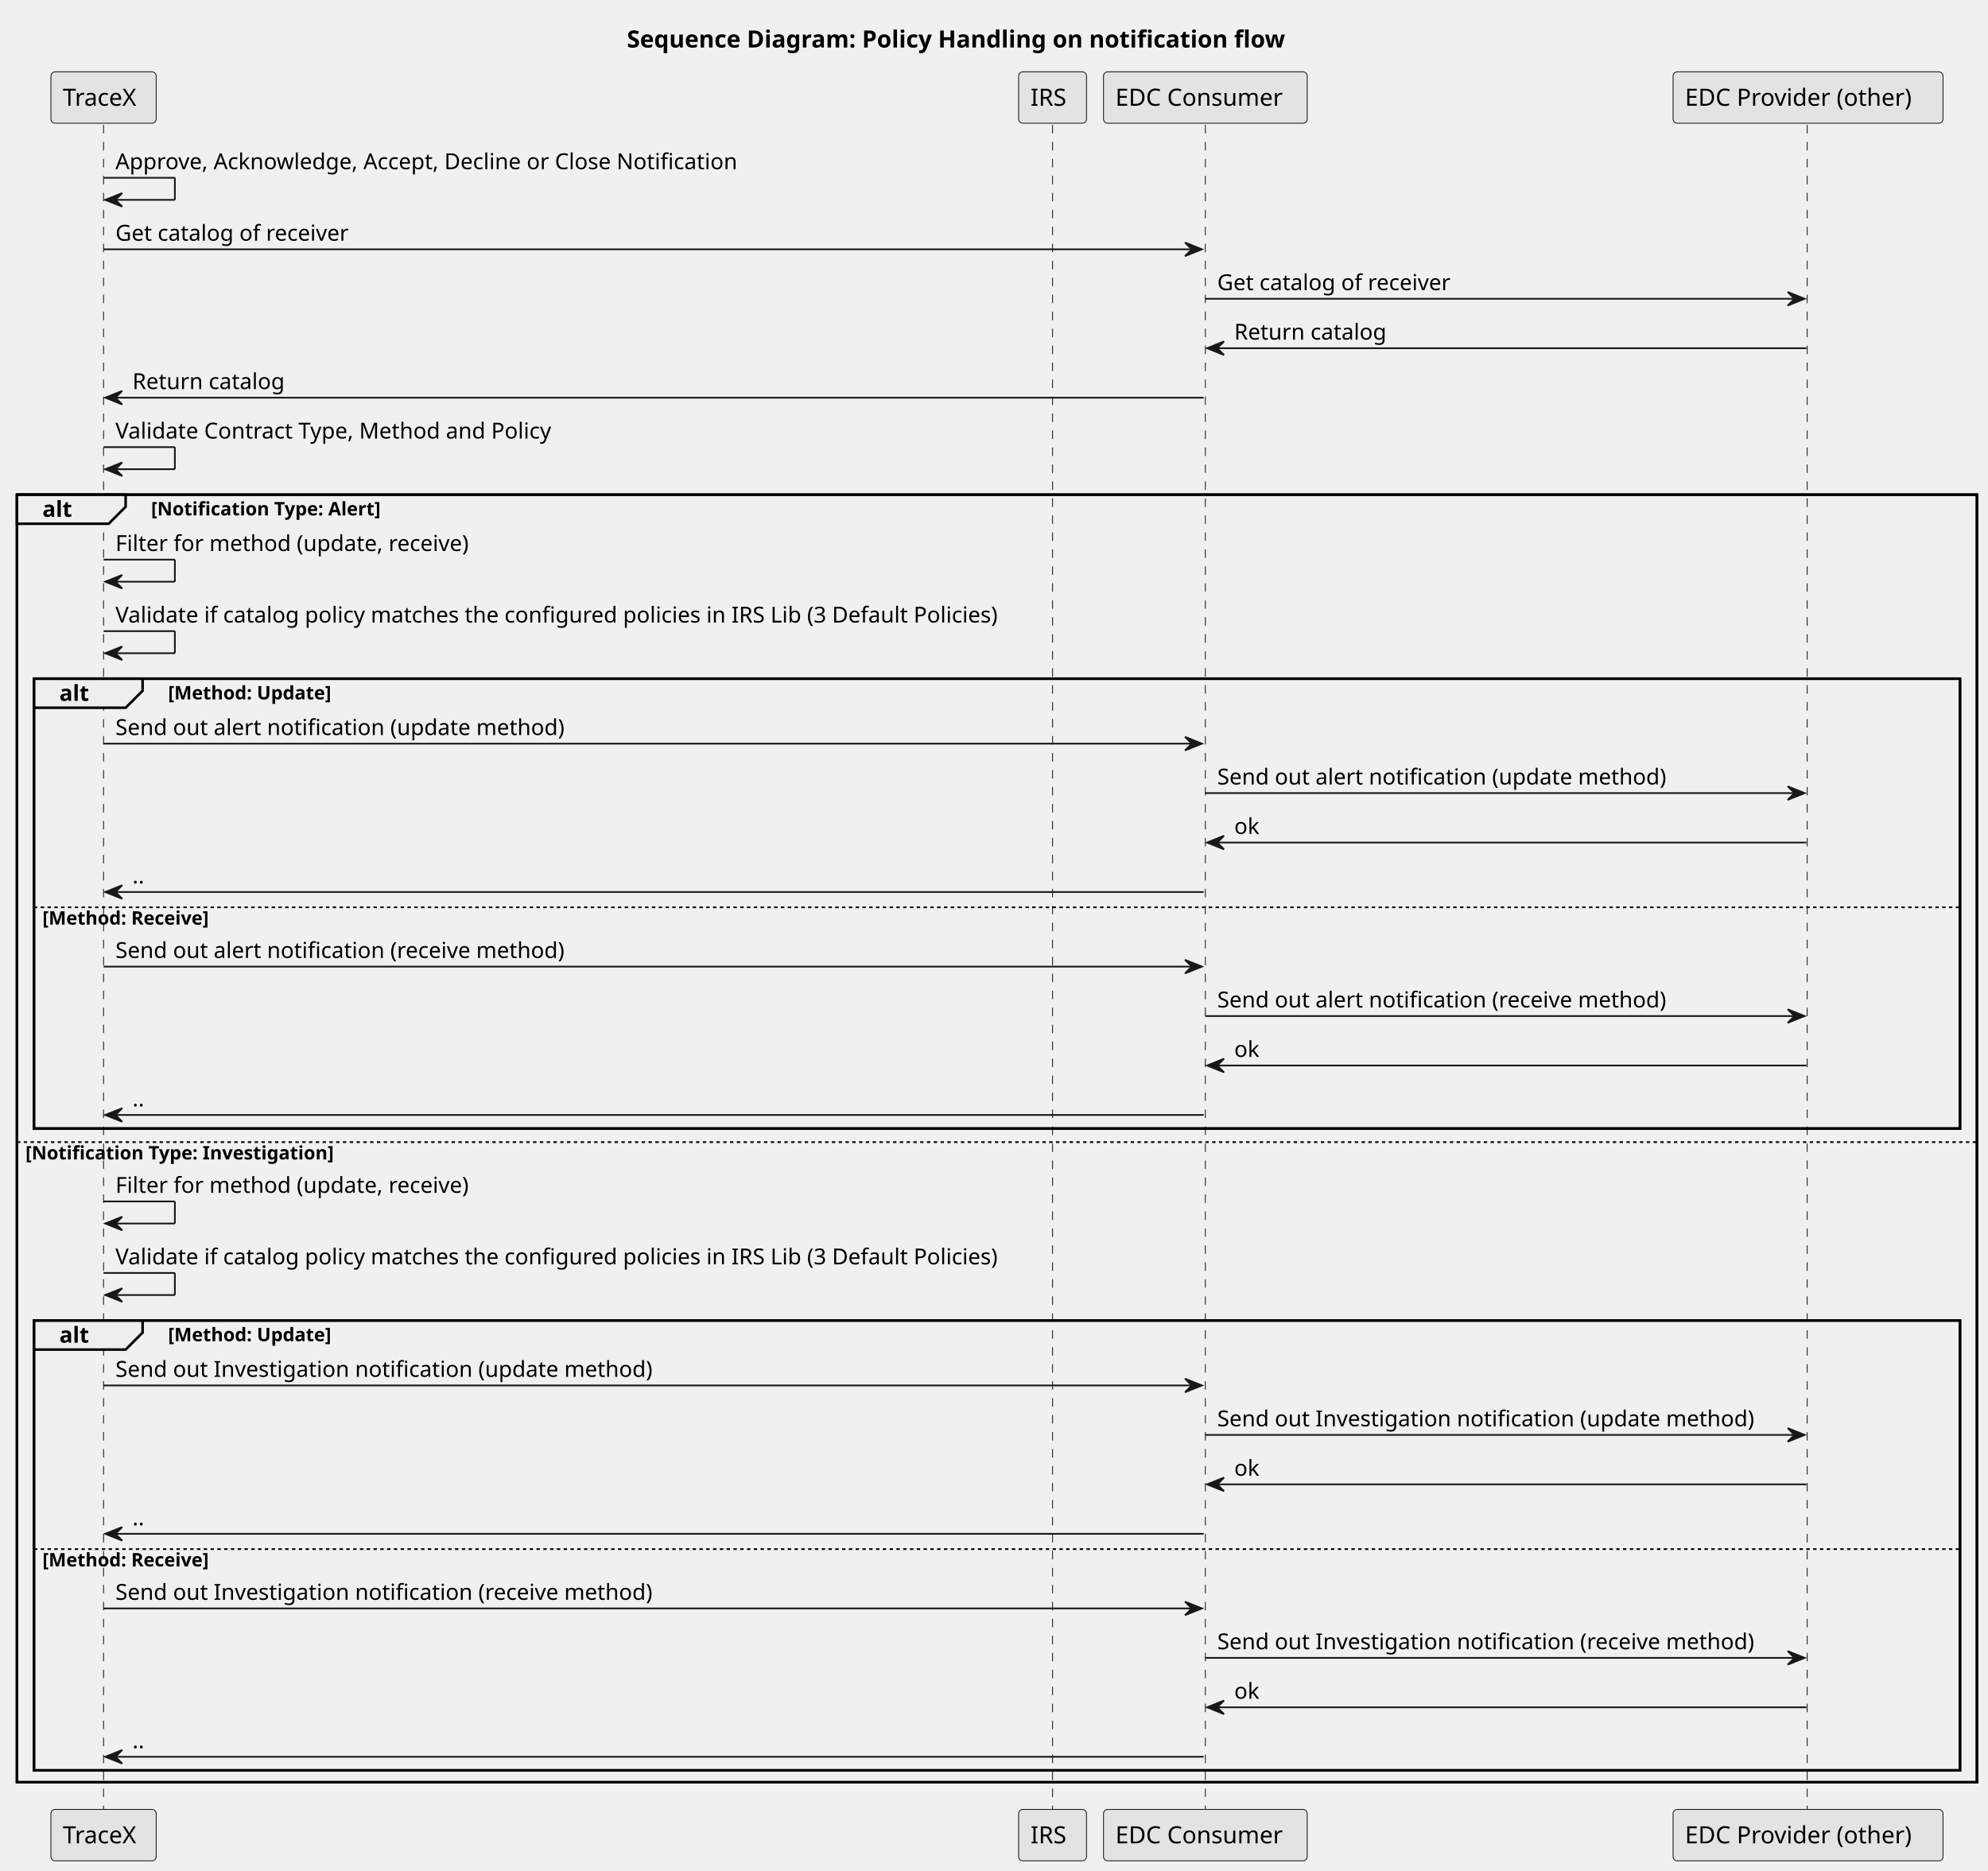
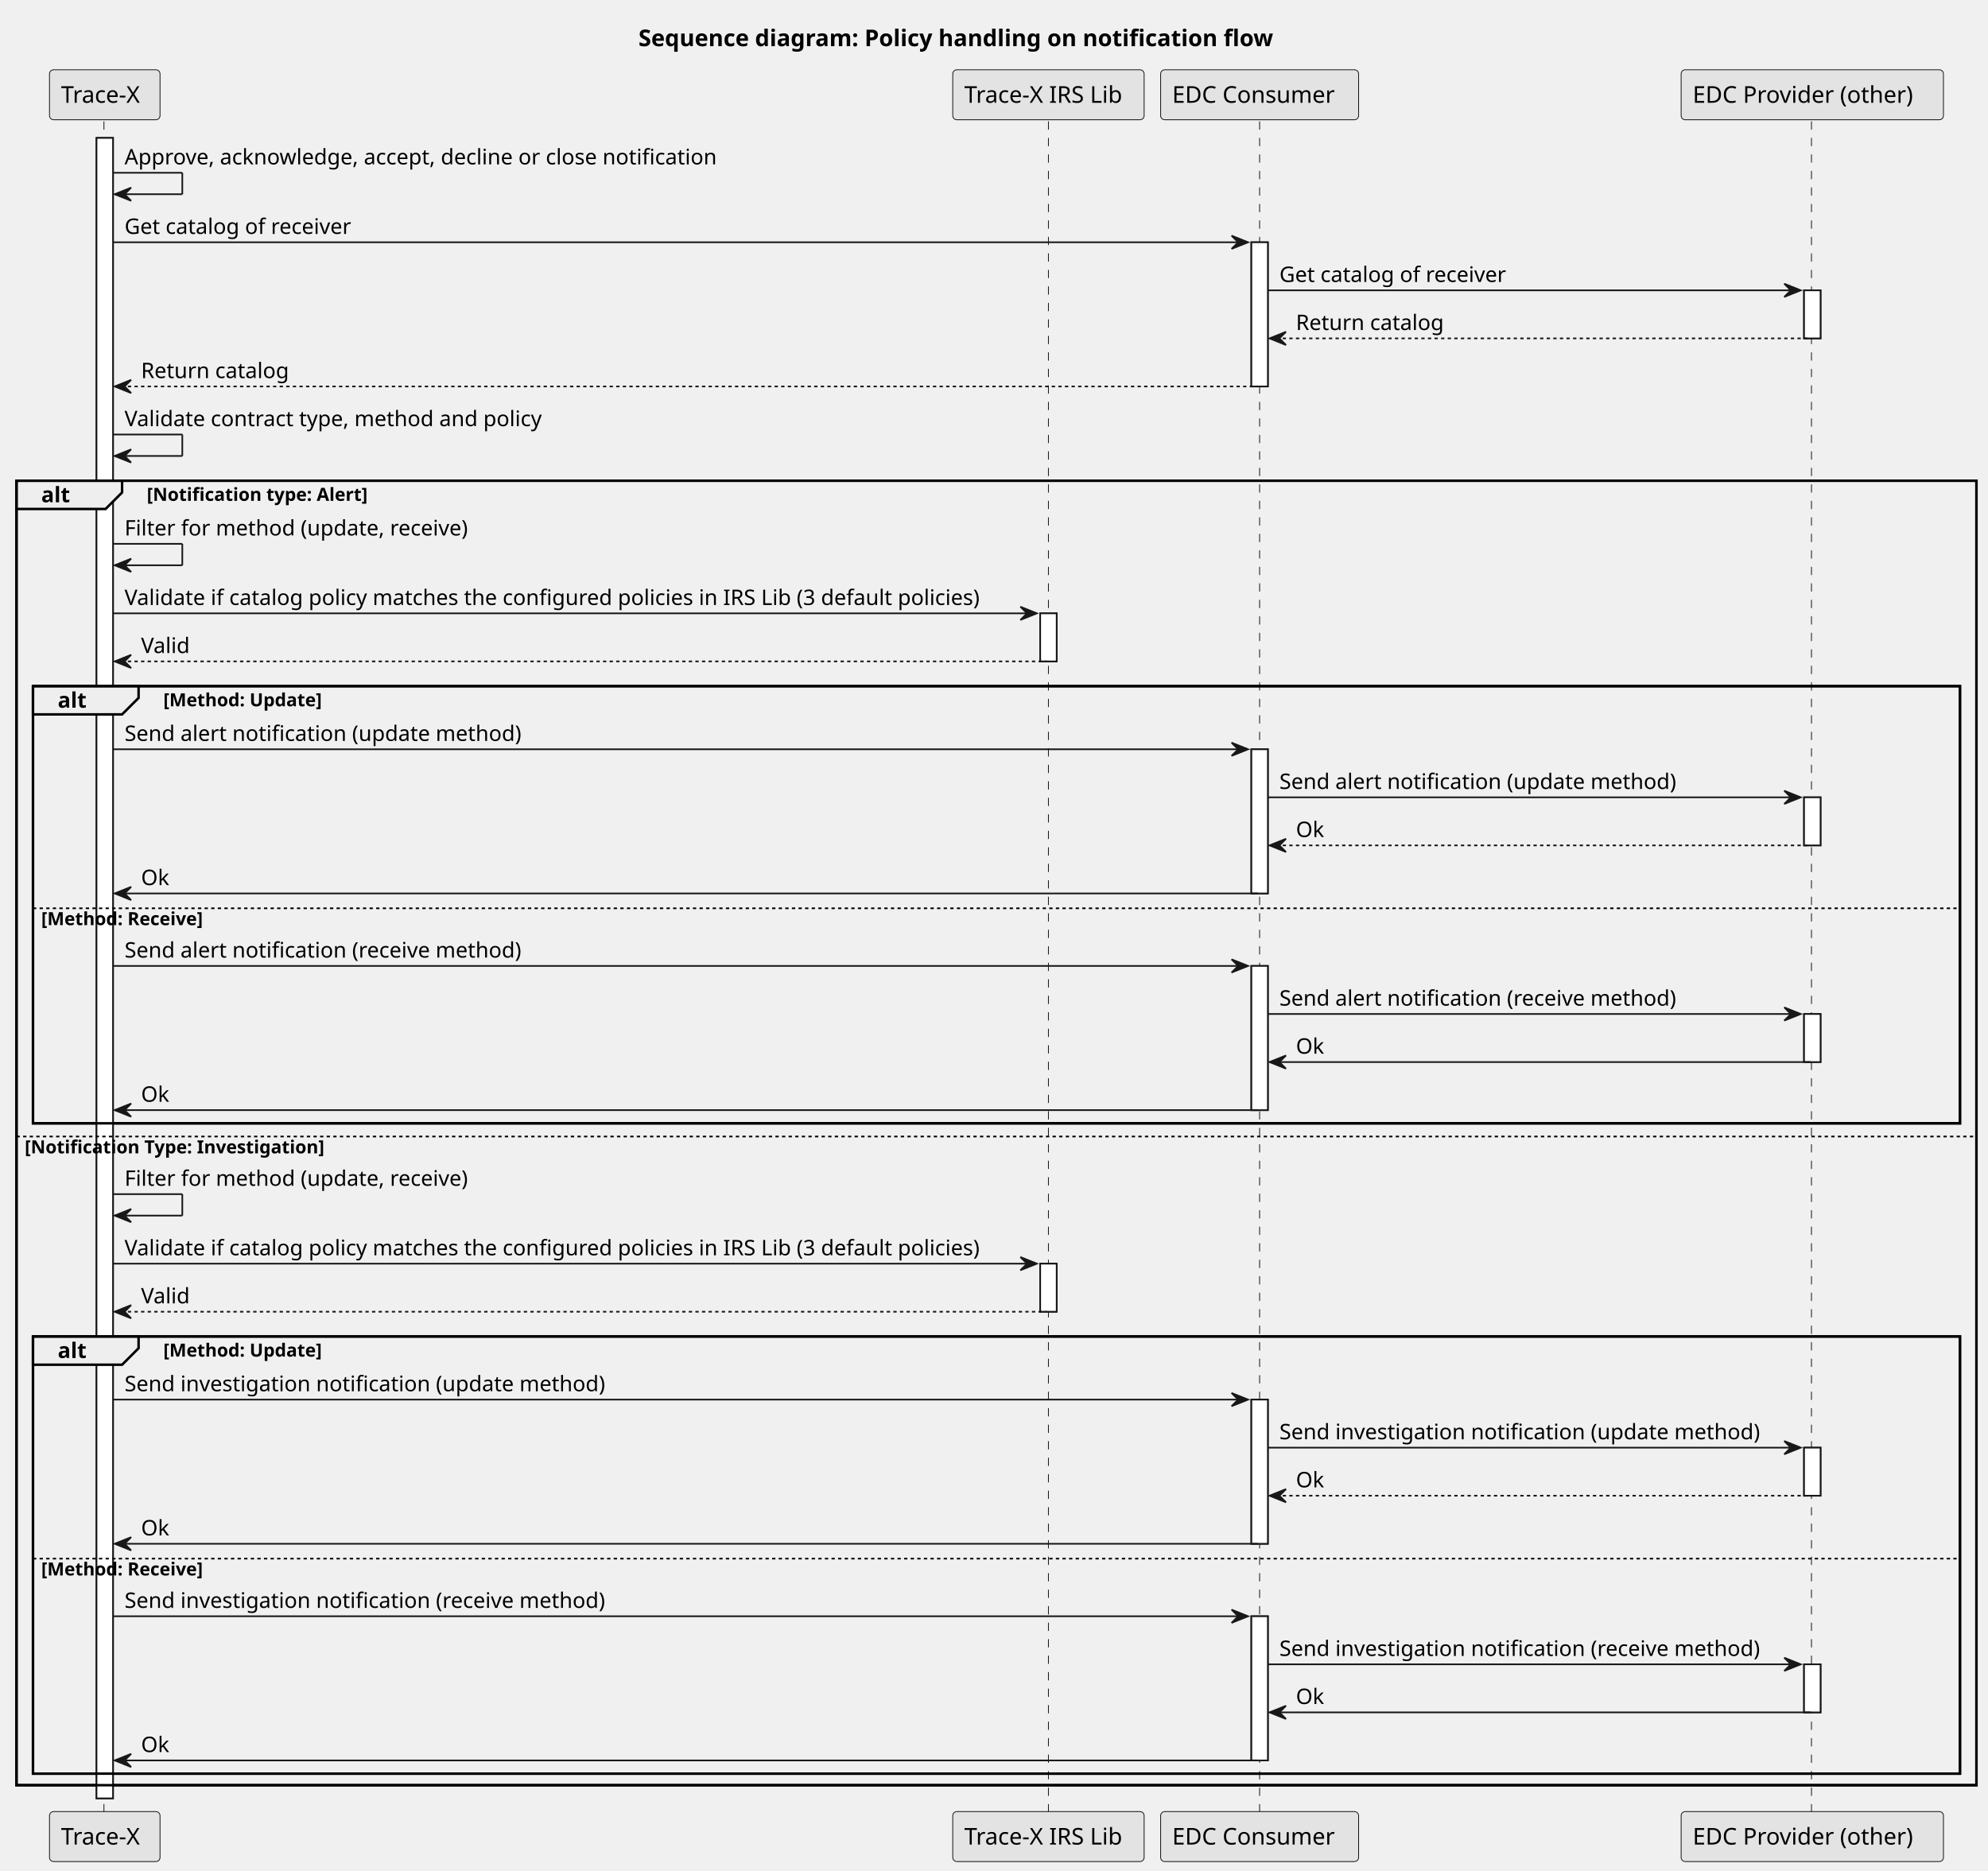
- <svg xmlns="http://www.w3.org/2000/svg" contentStyleType="text/css" height="1102px" preserveAspectRatio="none" style="width:1171px;height:1102px;background:#FFFFFF;" version="1.1" viewBox="0 0 1171 1102" width="1171px" zoomAndPan="magnify">
+ <svg xmlns="http://www.w3.org/2000/svg" contentStyleType="text/css" height="1134px" preserveAspectRatio="none" style="width:1205px;height:1134px;background:#FFFFFF;" version="1.1" viewBox="0 0 1205 1134" width="1205px" zoomAndPan="magnify">
  <defs />
  <g>
-     <text fill="#000000" font-family="Architects daughter" font-size="14" font-weight="bold" lengthAdjust="spacing" textLength="435" x="369.25" y="27.995">Sequence Diagram: Policy Handling on notification flow</text>
-     <rect fill="none" height="758.469" style="stroke:#000000;stroke-width:1.5;" width="1154.5" x="10" y="291.391" />
-     <rect fill="none" height="265" style="stroke:#000000;stroke-width:1.5;" width="1134.5" x="20" y="399.789" />
-     <rect fill="none" height="265" style="stroke:#000000;stroke-width:1.5;" width="1134.5" x="20" y="777.859" />
-     <line style="stroke:#181818;stroke-width:0.5;stroke-dasharray:5.0,5.0;" x1="61" x2="61" y1="73.594" y2="1066.859" />
-     <line style="stroke:#181818;stroke-width:0.5;stroke-dasharray:5.0,5.0;" x1="620" x2="620" y1="73.594" y2="1066.859" />
-     <line style="stroke:#181818;stroke-width:0.5;stroke-dasharray:5.0,5.0;" x1="710" x2="710" y1="73.594" y2="1066.859" />
-     <line style="stroke:#181818;stroke-width:0.5;stroke-dasharray:5.0,5.0;" x1="1064.5" x2="1064.5" y1="73.594" y2="1066.859" />
-     <rect fill="#E3E3E3" height="30.297" rx="2.5" ry="2.5" style="stroke:#181818;stroke-width:0.5;" width="62" x="30" y="42.297" />
-     <text fill="#000000" font-family="Architects daughter" font-size="14" lengthAdjust="spacing" textLength="48" x="37" y="62.292">TraceX</text>
-     <rect fill="#E3E3E3" height="30.297" rx="2.5" ry="2.5" style="stroke:#181818;stroke-width:0.5;" width="62" x="30" y="1065.859" />
-     <text fill="#000000" font-family="Architects daughter" font-size="14" lengthAdjust="spacing" textLength="48" x="37" y="1085.854">TraceX</text>
-     <rect fill="#E3E3E3" height="30.297" rx="2.5" ry="2.5" style="stroke:#181818;stroke-width:0.5;" width="40" x="600" y="42.297" />
-     <text fill="#000000" font-family="Architects daughter" font-size="14" lengthAdjust="spacing" textLength="22" x="607" y="62.292">IRS</text>
-     <rect fill="#E3E3E3" height="30.297" rx="2.5" ry="2.5" style="stroke:#181818;stroke-width:0.5;" width="40" x="600" y="1065.859" />
-     <text fill="#000000" font-family="Architects daughter" font-size="14" lengthAdjust="spacing" textLength="22" x="607" y="1085.854">IRS</text>
-     <rect fill="#E3E3E3" height="30.297" rx="2.5" ry="2.5" style="stroke:#181818;stroke-width:0.5;" width="120" x="650" y="42.297" />
-     <text fill="#000000" font-family="Architects daughter" font-size="14" lengthAdjust="spacing" textLength="106" x="657" y="62.292">EDC Consumer</text>
-     <rect fill="#E3E3E3" height="30.297" rx="2.5" ry="2.5" style="stroke:#181818;stroke-width:0.5;" width="120" x="650" y="1065.859" />
-     <text fill="#000000" font-family="Architects daughter" font-size="14" lengthAdjust="spacing" textLength="106" x="657" y="1085.854">EDC Consumer</text>
-     <rect fill="#E3E3E3" height="30.297" rx="2.5" ry="2.5" style="stroke:#181818;stroke-width:0.5;" width="159" x="985.5" y="42.297" />
-     <text fill="#000000" font-family="Architects daughter" font-size="14" lengthAdjust="spacing" textLength="141" x="992.5" y="62.292">EDC Provider (other)</text>
-     <rect fill="#E3E3E3" height="30.297" rx="2.5" ry="2.5" style="stroke:#181818;stroke-width:0.5;" width="159" x="985.5" y="1065.859" />
-     <text fill="#000000" font-family="Architects daughter" font-size="14" lengthAdjust="spacing" textLength="141" x="992.5" y="1085.854">EDC Provider (other)</text>
-     <line style="stroke:#181818;stroke-width:1.0;" x1="61" x2="103" y1="104.727" y2="104.727" />
-     <line style="stroke:#181818;stroke-width:1.0;" x1="103" x2="103" y1="104.727" y2="117.727" />
-     <line style="stroke:#181818;stroke-width:1.0;" x1="62" x2="103" y1="117.727" y2="117.727" />
-     <polygon fill="#181818" points="72,113.727,62,117.727,72,121.727,68,117.727" style="stroke:#181818;stroke-width:1.0;" />
-     <text fill="#000000" font-family="Architects daughter" font-size="13" lengthAdjust="spacing" textLength="383" x="68" y="99.661">Approve, Acknowledge, Accept, Decline or Close Notification</text>
-     <polygon fill="#181818" points="698,142.859,708,146.859,698,150.859,702,146.859" style="stroke:#181818;stroke-width:1.0;" />
-     <line style="stroke:#181818;stroke-width:1.0;" x1="61" x2="704" y1="146.859" y2="146.859" />
-     <text fill="#000000" font-family="Architects daughter" font-size="13" lengthAdjust="spacing" textLength="145" x="68" y="141.793">Get catalog of receiver</text>
-     <polygon fill="#181818" points="1053,171.992,1063,175.992,1053,179.992,1057,175.992" style="stroke:#181818;stroke-width:1.0;" />
-     <line style="stroke:#181818;stroke-width:1.0;" x1="710" x2="1059" y1="175.992" y2="175.992" />
-     <text fill="#000000" font-family="Architects daughter" font-size="13" lengthAdjust="spacing" textLength="145" x="717" y="170.926">Get catalog of receiver</text>
-     <polygon fill="#181818" points="721,201.125,711,205.125,721,209.125,717,205.125" style="stroke:#181818;stroke-width:1.0;" />
-     <line style="stroke:#181818;stroke-width:1.0;" x1="715" x2="1064" y1="205.125" y2="205.125" />
-     <text fill="#000000" font-family="Architects daughter" font-size="13" lengthAdjust="spacing" textLength="93" x="727" y="200.059">Return catalog</text>
-     <polygon fill="#181818" points="72,230.258,62,234.258,72,238.258,68,234.258" style="stroke:#181818;stroke-width:1.0;" />
-     <line style="stroke:#181818;stroke-width:1.0;" x1="66" x2="709" y1="234.258" y2="234.258" />
-     <text fill="#000000" font-family="Architects daughter" font-size="13" lengthAdjust="spacing" textLength="93" x="78" y="229.192">Return catalog</text>
-     <line style="stroke:#181818;stroke-width:1.0;" x1="61" x2="103" y1="263.391" y2="263.391" />
-     <line style="stroke:#181818;stroke-width:1.0;" x1="103" x2="103" y1="263.391" y2="276.391" />
-     <line style="stroke:#181818;stroke-width:1.0;" x1="62" x2="103" y1="276.391" y2="276.391" />
-     <polygon fill="#181818" points="72,272.391,62,276.391,72,280.391,68,276.391" style="stroke:#181818;stroke-width:1.0;" />
-     <text fill="#000000" font-family="Architects daughter" font-size="13" lengthAdjust="spacing" textLength="269" x="68" y="258.325">Validate Contract Type, Method and Policy</text>
+     <text fill="#000000" font-family="Architects daughter" font-size="14" font-weight="bold" lengthAdjust="spacing" textLength="433" x="387" y="27.995">Sequence diagram: Policy handling on notification flow</text>
+     <rect fill="#FFFFFF" height="1006.531" style="stroke:#181818;stroke-width:1.0;" width="10" x="58.5" y="83.594" />
+     <rect fill="#FFFFFF" height="29.133" style="stroke:#181818;stroke-width:1.0;" width="10" x="630.5" y="371.789" />
+     <rect fill="#FFFFFF" height="29.133" style="stroke:#181818;stroke-width:1.0;" width="10" x="630.5" y="765.992" />
+     <rect fill="#FFFFFF" height="87.398" style="stroke:#181818;stroke-width:1.0;" width="10" x="758.5" y="146.859" />
+     <rect fill="#FFFFFF" height="87.398" style="stroke:#181818;stroke-width:1.0;" width="10" x="758.5" y="454.188" />
+     <rect fill="#FFFFFF" height="87.398" style="stroke:#181818;stroke-width:1.0;" width="10" x="758.5" y="585.523" />
+     <rect fill="#FFFFFF" height="87.398" style="stroke:#181818;stroke-width:1.0;" width="10" x="758.5" y="848.391" />
+     <rect fill="#FFFFFF" height="87.398" style="stroke:#181818;stroke-width:1.0;" width="10" x="758.5" y="979.727" />
+     <rect fill="#FFFFFF" height="29.133" style="stroke:#181818;stroke-width:1.0;" width="10" x="1093.5" y="175.992" />
+     <rect fill="#FFFFFF" height="29.133" style="stroke:#181818;stroke-width:1.0;" width="10" x="1093.5" y="483.32" />
+     <rect fill="#FFFFFF" height="29.133" style="stroke:#181818;stroke-width:1.0;" width="10" x="1093.5" y="614.656" />
+     <rect fill="#FFFFFF" height="29.133" style="stroke:#181818;stroke-width:1.0;" width="10" x="1093.5" y="877.523" />
+     <rect fill="#FFFFFF" height="29.133" style="stroke:#181818;stroke-width:1.0;" width="10" x="1093.5" y="1008.859" />
+     <rect fill="none" height="790.734" style="stroke:#000000;stroke-width:1.5;" width="1188" x="10" y="291.391" />
+     <rect fill="none" height="265" style="stroke:#000000;stroke-width:1.5;" width="1168" x="20" y="415.922" />
+     <rect fill="none" height="265" style="stroke:#000000;stroke-width:1.5;" width="1168" x="20" y="810.125" />
+     <line style="stroke:#181818;stroke-width:0.5;stroke-dasharray:5.0,5.0;" x1="63" x2="63" y1="73.594" y2="1099.125" />
+     <line style="stroke:#181818;stroke-width:0.5;stroke-dasharray:5.0,5.0;" x1="635.5" x2="635.5" y1="73.594" y2="1099.125" />
+     <line style="stroke:#181818;stroke-width:0.5;stroke-dasharray:5.0,5.0;" x1="763.5" x2="763.5" y1="73.594" y2="1099.125" />
+     <line style="stroke:#181818;stroke-width:0.5;stroke-dasharray:5.0,5.0;" x1="1098" x2="1098" y1="73.594" y2="1099.125" />
+     <rect fill="#E3E3E3" height="30.297" rx="2.5" ry="2.5" style="stroke:#181818;stroke-width:0.5;" width="67" x="30" y="42.297" />
+     <text fill="#000000" font-family="Architects daughter" font-size="14" lengthAdjust="spacing" textLength="53" x="37" y="62.292">Trace-X</text>
+     <rect fill="#E3E3E3" height="30.297" rx="2.5" ry="2.5" style="stroke:#181818;stroke-width:0.5;" width="67" x="30" y="1098.125" />
+     <text fill="#000000" font-family="Architects daughter" font-size="14" lengthAdjust="spacing" textLength="53" x="37" y="1118.12">Trace-X</text>
+     <rect fill="#E3E3E3" height="30.297" rx="2.5" ry="2.5" style="stroke:#181818;stroke-width:0.5;" width="116" x="577.5" y="42.297" />
+     <text fill="#000000" font-family="Architects daughter" font-size="14" lengthAdjust="spacing" textLength="102" x="584.5" y="62.292">Trace-X IRS Lib</text>
+     <rect fill="#E3E3E3" height="30.297" rx="2.5" ry="2.5" style="stroke:#181818;stroke-width:0.5;" width="116" x="577.5" y="1098.125" />
+     <text fill="#000000" font-family="Architects daughter" font-size="14" lengthAdjust="spacing" textLength="102" x="584.5" y="1118.12">Trace-X IRS Lib</text>
+     <rect fill="#E3E3E3" height="30.297" rx="2.5" ry="2.5" style="stroke:#181818;stroke-width:0.5;" width="120" x="703.5" y="42.297" />
+     <text fill="#000000" font-family="Architects daughter" font-size="14" lengthAdjust="spacing" textLength="106" x="710.5" y="62.292">EDC Consumer</text>
+     <rect fill="#E3E3E3" height="30.297" rx="2.5" ry="2.5" style="stroke:#181818;stroke-width:0.5;" width="120" x="703.5" y="1098.125" />
+     <text fill="#000000" font-family="Architects daughter" font-size="14" lengthAdjust="spacing" textLength="106" x="710.5" y="1118.12">EDC Consumer</text>
+     <rect fill="#E3E3E3" height="30.297" rx="2.5" ry="2.5" style="stroke:#181818;stroke-width:0.5;" width="159" x="1019" y="42.297" />
+     <text fill="#000000" font-family="Architects daughter" font-size="14" lengthAdjust="spacing" textLength="141" x="1026" y="62.292">EDC Provider (other)</text>
+     <rect fill="#E3E3E3" height="30.297" rx="2.5" ry="2.5" style="stroke:#181818;stroke-width:0.5;" width="159" x="1019" y="1098.125" />
+     <text fill="#000000" font-family="Architects daughter" font-size="14" lengthAdjust="spacing" textLength="141" x="1026" y="1118.12">EDC Provider (other)</text>
+     <rect fill="#FFFFFF" height="1006.531" style="stroke:#181818;stroke-width:1.0;" width="10" x="58.5" y="83.594" />
+     <rect fill="#FFFFFF" height="29.133" style="stroke:#181818;stroke-width:1.0;" width="10" x="630.5" y="371.789" />
+     <rect fill="#FFFFFF" height="29.133" style="stroke:#181818;stroke-width:1.0;" width="10" x="630.5" y="765.992" />
+     <rect fill="#FFFFFF" height="87.398" style="stroke:#181818;stroke-width:1.0;" width="10" x="758.5" y="146.859" />
+     <rect fill="#FFFFFF" height="87.398" style="stroke:#181818;stroke-width:1.0;" width="10" x="758.5" y="454.188" />
+     <rect fill="#FFFFFF" height="87.398" style="stroke:#181818;stroke-width:1.0;" width="10" x="758.5" y="585.523" />
+     <rect fill="#FFFFFF" height="87.398" style="stroke:#181818;stroke-width:1.0;" width="10" x="758.5" y="848.391" />
+     <rect fill="#FFFFFF" height="87.398" style="stroke:#181818;stroke-width:1.0;" width="10" x="758.5" y="979.727" />
+     <rect fill="#FFFFFF" height="29.133" style="stroke:#181818;stroke-width:1.0;" width="10" x="1093.5" y="175.992" />
+     <rect fill="#FFFFFF" height="29.133" style="stroke:#181818;stroke-width:1.0;" width="10" x="1093.5" y="483.32" />
+     <rect fill="#FFFFFF" height="29.133" style="stroke:#181818;stroke-width:1.0;" width="10" x="1093.5" y="614.656" />
+     <rect fill="#FFFFFF" height="29.133" style="stroke:#181818;stroke-width:1.0;" width="10" x="1093.5" y="877.523" />
+     <rect fill="#FFFFFF" height="29.133" style="stroke:#181818;stroke-width:1.0;" width="10" x="1093.5" y="1008.859" />
+     <line style="stroke:#181818;stroke-width:1.0;" x1="68.5" x2="110.5" y1="104.727" y2="104.727" />
+     <line style="stroke:#181818;stroke-width:1.0;" x1="110.5" x2="110.5" y1="104.727" y2="117.727" />
+     <line style="stroke:#181818;stroke-width:1.0;" x1="69.5" x2="110.5" y1="117.727" y2="117.727" />
+     <polygon fill="#181818" points="79.5,113.727,69.5,117.727,79.5,121.727,75.5,117.727" style="stroke:#181818;stroke-width:1.0;" />
+     <text fill="#000000" font-family="Architects daughter" font-size="13" lengthAdjust="spacing" textLength="375" x="75.5" y="99.661">Approve, acknowledge, accept, decline or close notification</text>
+     <polygon fill="#181818" points="746.5,142.859,756.5,146.859,746.5,150.859,750.5,146.859" style="stroke:#181818;stroke-width:1.0;" />
+     <line style="stroke:#181818;stroke-width:1.0;" x1="68.5" x2="752.5" y1="146.859" y2="146.859" />
+     <text fill="#000000" font-family="Architects daughter" font-size="13" lengthAdjust="spacing" textLength="145" x="75.5" y="141.793">Get catalog of receiver</text>
+     <polygon fill="#181818" points="1081.5,171.992,1091.5,175.992,1081.5,179.992,1085.5,175.992" style="stroke:#181818;stroke-width:1.0;" />
+     <line style="stroke:#181818;stroke-width:1.0;" x1="768.5" x2="1087.5" y1="175.992" y2="175.992" />
+     <text fill="#000000" font-family="Architects daughter" font-size="13" lengthAdjust="spacing" textLength="145" x="775.5" y="170.926">Get catalog of receiver</text>
+     <polygon fill="#181818" points="779.5,201.125,769.5,205.125,779.5,209.125,775.5,205.125" style="stroke:#181818;stroke-width:1.0;" />
+     <line style="stroke:#181818;stroke-width:1.0;stroke-dasharray:2.0,2.0;" x1="773.5" x2="1097.5" y1="205.125" y2="205.125" />
+     <text fill="#000000" font-family="Architects daughter" font-size="13" lengthAdjust="spacing" textLength="93" x="785.5" y="200.059">Return catalog</text>
+     <polygon fill="#181818" points="79.5,230.258,69.5,234.258,79.5,238.258,75.5,234.258" style="stroke:#181818;stroke-width:1.0;" />
+     <line style="stroke:#181818;stroke-width:1.0;stroke-dasharray:2.0,2.0;" x1="73.5" x2="762.5" y1="234.258" y2="234.258" />
+     <text fill="#000000" font-family="Architects daughter" font-size="13" lengthAdjust="spacing" textLength="93" x="85.5" y="229.192">Return catalog</text>
+     <line style="stroke:#181818;stroke-width:1.0;" x1="68.5" x2="110.5" y1="263.391" y2="263.391" />
+     <line style="stroke:#181818;stroke-width:1.0;" x1="110.5" x2="110.5" y1="263.391" y2="276.391" />
+     <line style="stroke:#181818;stroke-width:1.0;" x1="69.5" x2="110.5" y1="276.391" y2="276.391" />
+     <polygon fill="#181818" points="79.5,272.391,69.5,276.391,79.5,280.391,75.5,276.391" style="stroke:#181818;stroke-width:1.0;" />
+     <text fill="#000000" font-family="Architects daughter" font-size="13" lengthAdjust="spacing" textLength="267" x="75.5" y="258.325">Validate contract type, method and policy</text>
    <path d="M10,291.391 L74,291.391 L74,298.523 L64,308.523 L10,308.523 L10,291.391 " fill="#EEEEEE" style="stroke:#000000;stroke-width:1.5;" />
-     <rect fill="none" height="758.469" style="stroke:#000000;stroke-width:1.5;" width="1154.5" x="10" y="291.391" />
+     <rect fill="none" height="790.734" style="stroke:#000000;stroke-width:1.5;" width="1188" x="10" y="291.391" />
    <text fill="#000000" font-family="Architects daughter" font-size="13" font-weight="bold" lengthAdjust="spacing" textLength="19" x="25" y="304.457">alt</text>
-     <text fill="#000000" font-family="Architects daughter" font-size="11" font-weight="bold" lengthAdjust="spacing" textLength="158" x="89" y="303.601">[Notification Type: Alert]</text>
-     <line style="stroke:#181818;stroke-width:1.0;" x1="61" x2="103" y1="329.656" y2="329.656" />
-     <line style="stroke:#181818;stroke-width:1.0;" x1="103" x2="103" y1="329.656" y2="342.656" />
-     <line style="stroke:#181818;stroke-width:1.0;" x1="62" x2="103" y1="342.656" y2="342.656" />
-     <polygon fill="#181818" points="72,338.656,62,342.656,72,346.656,68,342.656" style="stroke:#181818;stroke-width:1.0;" />
-     <text fill="#000000" font-family="Architects daughter" font-size="13" lengthAdjust="spacing" textLength="219" x="68" y="324.59">Filter for method (update, receive)</text>
-     <line style="stroke:#181818;stroke-width:1.0;" x1="61" x2="103" y1="371.789" y2="371.789" />
-     <line style="stroke:#181818;stroke-width:1.0;" x1="103" x2="103" y1="371.789" y2="384.789" />
-     <line style="stroke:#181818;stroke-width:1.0;" x1="62" x2="103" y1="384.789" y2="384.789" />
-     <polygon fill="#181818" points="72,380.789,62,384.789,72,388.789,68,384.789" style="stroke:#181818;stroke-width:1.0;" />
-     <text fill="#000000" font-family="Architects daughter" font-size="13" lengthAdjust="spacing" textLength="545" x="68" y="366.723">Validate if catalog policy matches the configured policies in IRS Lib (3 Default Policies)</text>
-     <path d="M20,399.789 L84,399.789 L84,406.922 L74,416.922 L20,416.922 L20,399.789 " fill="#EEEEEE" style="stroke:#000000;stroke-width:1.5;" />
-     <rect fill="none" height="265" style="stroke:#000000;stroke-width:1.5;" width="1134.5" x="20" y="399.789" />
-     <text fill="#000000" font-family="Architects daughter" font-size="13" font-weight="bold" lengthAdjust="spacing" textLength="19" x="35" y="412.856">alt</text>
-     <text fill="#000000" font-family="Architects daughter" font-size="11" font-weight="bold" lengthAdjust="spacing" textLength="112" x="99" y="412">[Method: Update]</text>
-     <polygon fill="#181818" points="698,434.055,708,438.055,698,442.055,702,438.055" style="stroke:#181818;stroke-width:1.0;" />
-     <line style="stroke:#181818;stroke-width:1.0;" x1="61" x2="704" y1="438.055" y2="438.055" />
-     <text fill="#000000" font-family="Architects daughter" font-size="13" lengthAdjust="spacing" textLength="278" x="68" y="432.989">Send out alert notification (update method)</text>
-     <polygon fill="#181818" points="1053,463.188,1063,467.188,1053,471.188,1057,467.188" style="stroke:#181818;stroke-width:1.0;" />
-     <line style="stroke:#181818;stroke-width:1.0;" x1="710" x2="1059" y1="467.188" y2="467.188" />
-     <text fill="#000000" font-family="Architects daughter" font-size="13" lengthAdjust="spacing" textLength="278" x="717" y="462.122">Send out alert notification (update method)</text>
-     <polygon fill="#181818" points="721,492.32,711,496.32,721,500.32,717,496.32" style="stroke:#181818;stroke-width:1.0;" />
-     <line style="stroke:#181818;stroke-width:1.0;" x1="715" x2="1064" y1="496.32" y2="496.32" />
-     <text fill="#000000" font-family="Architects daughter" font-size="13" lengthAdjust="spacing" textLength="15" x="727" y="491.254">ok</text>
-     <polygon fill="#181818" points="72,521.453,62,525.453,72,529.453,68,525.453" style="stroke:#181818;stroke-width:1.0;" />
-     <line style="stroke:#181818;stroke-width:1.0;" x1="66" x2="709" y1="525.453" y2="525.453" />
-     <text fill="#000000" font-family="Architects daughter" font-size="13" lengthAdjust="spacing" textLength="8" x="78" y="520.387">..</text>
-     <line style="stroke:#000000;stroke-width:1.0;stroke-dasharray:2.0,2.0;" x1="20" x2="1154.5" y1="534.453" y2="534.453" />
-     <text fill="#000000" font-family="Architects daughter" font-size="11" font-weight="bold" lengthAdjust="spacing" textLength="116" x="25" y="544.664">[Method: Receive]</text>
-     <polygon fill="#181818" points="698,565.391,708,569.391,698,573.391,702,569.391" style="stroke:#181818;stroke-width:1.0;" />
-     <line style="stroke:#181818;stroke-width:1.0;" x1="61" x2="704" y1="569.391" y2="569.391" />
-     <text fill="#000000" font-family="Architects daughter" font-size="13" lengthAdjust="spacing" textLength="279" x="68" y="564.325">Send out alert notification (receive method)</text>
-     <polygon fill="#181818" points="1053,594.523,1063,598.523,1053,602.523,1057,598.523" style="stroke:#181818;stroke-width:1.0;" />
-     <line style="stroke:#181818;stroke-width:1.0;" x1="710" x2="1059" y1="598.523" y2="598.523" />
-     <text fill="#000000" font-family="Architects daughter" font-size="13" lengthAdjust="spacing" textLength="279" x="717" y="593.457">Send out alert notification (receive method)</text>
-     <polygon fill="#181818" points="721,623.656,711,627.656,721,631.656,717,627.656" style="stroke:#181818;stroke-width:1.0;" />
-     <line style="stroke:#181818;stroke-width:1.0;" x1="715" x2="1064" y1="627.656" y2="627.656" />
-     <text fill="#000000" font-family="Architects daughter" font-size="13" lengthAdjust="spacing" textLength="15" x="727" y="622.59">ok</text>
-     <polygon fill="#181818" points="72,652.789,62,656.789,72,660.789,68,656.789" style="stroke:#181818;stroke-width:1.0;" />
-     <line style="stroke:#181818;stroke-width:1.0;" x1="66" x2="709" y1="656.789" y2="656.789" />
-     <text fill="#000000" font-family="Architects daughter" font-size="13" lengthAdjust="spacing" textLength="8" x="78" y="651.723">..</text>
-     <line style="stroke:#000000;stroke-width:1.0;stroke-dasharray:2.0,2.0;" x1="10" x2="1164.5" y1="672.789" y2="672.789" />
-     <text fill="#000000" font-family="Architects daughter" font-size="11" font-weight="bold" lengthAdjust="spacing" textLength="212" x="15" y="683">[Notification Type: Investigation]</text>
-     <line style="stroke:#181818;stroke-width:1.0;" x1="61" x2="103" y1="707.727" y2="707.727" />
-     <line style="stroke:#181818;stroke-width:1.0;" x1="103" x2="103" y1="707.727" y2="720.727" />
-     <line style="stroke:#181818;stroke-width:1.0;" x1="62" x2="103" y1="720.727" y2="720.727" />
-     <polygon fill="#181818" points="72,716.727,62,720.727,72,724.727,68,720.727" style="stroke:#181818;stroke-width:1.0;" />
-     <text fill="#000000" font-family="Architects daughter" font-size="13" lengthAdjust="spacing" textLength="219" x="68" y="702.661">Filter for method (update, receive)</text>
-     <line style="stroke:#181818;stroke-width:1.0;" x1="61" x2="103" y1="749.859" y2="749.859" />
-     <line style="stroke:#181818;stroke-width:1.0;" x1="103" x2="103" y1="749.859" y2="762.859" />
-     <line style="stroke:#181818;stroke-width:1.0;" x1="62" x2="103" y1="762.859" y2="762.859" />
-     <polygon fill="#181818" points="72,758.859,62,762.859,72,766.859,68,762.859" style="stroke:#181818;stroke-width:1.0;" />
-     <text fill="#000000" font-family="Architects daughter" font-size="13" lengthAdjust="spacing" textLength="545" x="68" y="744.793">Validate if catalog policy matches the configured policies in IRS Lib (3 Default Policies)</text>
-     <path d="M20,777.859 L84,777.859 L84,784.992 L74,794.992 L20,794.992 L20,777.859 " fill="#EEEEEE" style="stroke:#000000;stroke-width:1.5;" />
-     <rect fill="none" height="265" style="stroke:#000000;stroke-width:1.5;" width="1134.5" x="20" y="777.859" />
-     <text fill="#000000" font-family="Architects daughter" font-size="13" font-weight="bold" lengthAdjust="spacing" textLength="19" x="35" y="790.926">alt</text>
-     <text fill="#000000" font-family="Architects daughter" font-size="11" font-weight="bold" lengthAdjust="spacing" textLength="112" x="99" y="790.07">[Method: Update]</text>
-     <polygon fill="#181818" points="698,812.125,708,816.125,698,820.125,702,816.125" style="stroke:#181818;stroke-width:1.0;" />
-     <line style="stroke:#181818;stroke-width:1.0;" x1="61" x2="704" y1="816.125" y2="816.125" />
-     <text fill="#000000" font-family="Architects daughter" font-size="13" lengthAdjust="spacing" textLength="330" x="68" y="811.059">Send out Investigation notification (update method)</text>
-     <polygon fill="#181818" points="1053,841.258,1063,845.258,1053,849.258,1057,845.258" style="stroke:#181818;stroke-width:1.0;" />
-     <line style="stroke:#181818;stroke-width:1.0;" x1="710" x2="1059" y1="845.258" y2="845.258" />
-     <text fill="#000000" font-family="Architects daughter" font-size="13" lengthAdjust="spacing" textLength="330" x="717" y="840.192">Send out Investigation notification (update method)</text>
-     <polygon fill="#181818" points="721,870.391,711,874.391,721,878.391,717,874.391" style="stroke:#181818;stroke-width:1.0;" />
-     <line style="stroke:#181818;stroke-width:1.0;" x1="715" x2="1064" y1="874.391" y2="874.391" />
-     <text fill="#000000" font-family="Architects daughter" font-size="13" lengthAdjust="spacing" textLength="15" x="727" y="869.325">ok</text>
-     <polygon fill="#181818" points="72,899.523,62,903.523,72,907.523,68,903.523" style="stroke:#181818;stroke-width:1.0;" />
-     <line style="stroke:#181818;stroke-width:1.0;" x1="66" x2="709" y1="903.523" y2="903.523" />
-     <text fill="#000000" font-family="Architects daughter" font-size="13" lengthAdjust="spacing" textLength="8" x="78" y="898.457">..</text>
-     <line style="stroke:#000000;stroke-width:1.0;stroke-dasharray:2.0,2.0;" x1="20" x2="1154.5" y1="912.523" y2="912.523" />
-     <text fill="#000000" font-family="Architects daughter" font-size="11" font-weight="bold" lengthAdjust="spacing" textLength="116" x="25" y="922.734">[Method: Receive]</text>
-     <polygon fill="#181818" points="698,943.461,708,947.461,698,951.461,702,947.461" style="stroke:#181818;stroke-width:1.0;" />
-     <line style="stroke:#181818;stroke-width:1.0;" x1="61" x2="704" y1="947.461" y2="947.461" />
-     <text fill="#000000" font-family="Architects daughter" font-size="13" lengthAdjust="spacing" textLength="331" x="68" y="942.395">Send out Investigation notification (receive method)</text>
-     <polygon fill="#181818" points="1053,972.594,1063,976.594,1053,980.594,1057,976.594" style="stroke:#181818;stroke-width:1.0;" />
-     <line style="stroke:#181818;stroke-width:1.0;" x1="710" x2="1059" y1="976.594" y2="976.594" />
-     <text fill="#000000" font-family="Architects daughter" font-size="13" lengthAdjust="spacing" textLength="331" x="717" y="971.528">Send out Investigation notification (receive method)</text>
-     <polygon fill="#181818" points="721,1001.727,711,1005.727,721,1009.727,717,1005.727" style="stroke:#181818;stroke-width:1.0;" />
-     <line style="stroke:#181818;stroke-width:1.0;" x1="715" x2="1064" y1="1005.727" y2="1005.727" />
-     <text fill="#000000" font-family="Architects daughter" font-size="13" lengthAdjust="spacing" textLength="15" x="727" y="1000.661">ok</text>
-     <polygon fill="#181818" points="72,1030.859,62,1034.859,72,1038.859,68,1034.859" style="stroke:#181818;stroke-width:1.0;" />
-     <line style="stroke:#181818;stroke-width:1.0;" x1="66" x2="709" y1="1034.859" y2="1034.859" />
-     <text fill="#000000" font-family="Architects daughter" font-size="13" lengthAdjust="spacing" textLength="8" x="78" y="1029.793">..</text>
+     <text fill="#000000" font-family="Architects daughter" font-size="11" font-weight="bold" lengthAdjust="spacing" textLength="155" x="89" y="303.601">[Notification type: Alert]</text>
+     <line style="stroke:#181818;stroke-width:1.0;" x1="68.5" x2="110.5" y1="329.656" y2="329.656" />
+     <line style="stroke:#181818;stroke-width:1.0;" x1="110.5" x2="110.5" y1="329.656" y2="342.656" />
+     <line style="stroke:#181818;stroke-width:1.0;" x1="69.5" x2="110.5" y1="342.656" y2="342.656" />
+     <polygon fill="#181818" points="79.5,338.656,69.5,342.656,79.5,346.656,75.5,342.656" style="stroke:#181818;stroke-width:1.0;" />
+     <text fill="#000000" font-family="Architects daughter" font-size="13" lengthAdjust="spacing" textLength="219" x="75.5" y="324.59">Filter for method (update, receive)</text>
+     <polygon fill="#181818" points="618.5,367.789,628.5,371.789,618.5,375.789,622.5,371.789" style="stroke:#181818;stroke-width:1.0;" />
+     <line style="stroke:#181818;stroke-width:1.0;" x1="68.5" x2="624.5" y1="371.789" y2="371.789" />
+     <text fill="#000000" font-family="Architects daughter" font-size="13" lengthAdjust="spacing" textLength="543" x="75.5" y="366.723">Validate if catalog policy matches the configured policies in IRS Lib (3 default policies)</text>
+     <polygon fill="#181818" points="79.5,396.922,69.5,400.922,79.5,404.922,75.5,400.922" style="stroke:#181818;stroke-width:1.0;" />
+     <line style="stroke:#181818;stroke-width:1.0;stroke-dasharray:2.0,2.0;" x1="73.5" x2="634.5" y1="400.922" y2="400.922" />
+     <text fill="#000000" font-family="Architects daughter" font-size="13" lengthAdjust="spacing" textLength="31" x="85.5" y="395.856">Valid</text>
+     <path d="M20,415.922 L84,415.922 L84,423.055 L74,433.055 L20,433.055 L20,415.922 " fill="#EEEEEE" style="stroke:#000000;stroke-width:1.5;" />
+     <rect fill="none" height="265" style="stroke:#000000;stroke-width:1.5;" width="1168" x="20" y="415.922" />
+     <text fill="#000000" font-family="Architects daughter" font-size="13" font-weight="bold" lengthAdjust="spacing" textLength="19" x="35" y="428.989">alt</text>
+     <text fill="#000000" font-family="Architects daughter" font-size="11" font-weight="bold" lengthAdjust="spacing" textLength="112" x="99" y="428.132">[Method: Update]</text>
+     <polygon fill="#181818" points="746.5,450.188,756.5,454.188,746.5,458.188,750.5,454.188" style="stroke:#181818;stroke-width:1.0;" />
+     <line style="stroke:#181818;stroke-width:1.0;" x1="68.5" x2="752.5" y1="454.188" y2="454.188" />
+     <text fill="#000000" font-family="Architects daughter" font-size="13" lengthAdjust="spacing" textLength="253" x="75.5" y="449.122">Send alert notification (update method)</text>
+     <polygon fill="#181818" points="1081.5,479.32,1091.5,483.32,1081.5,487.32,1085.5,483.32" style="stroke:#181818;stroke-width:1.0;" />
+     <line style="stroke:#181818;stroke-width:1.0;" x1="768.5" x2="1087.5" y1="483.32" y2="483.32" />
+     <text fill="#000000" font-family="Architects daughter" font-size="13" lengthAdjust="spacing" textLength="253" x="775.5" y="478.254">Send alert notification (update method)</text>
+     <polygon fill="#181818" points="779.5,508.453,769.5,512.453,779.5,516.453,775.5,512.453" style="stroke:#181818;stroke-width:1.0;" />
+     <line style="stroke:#181818;stroke-width:1.0;stroke-dasharray:2.0,2.0;" x1="773.5" x2="1097.5" y1="512.453" y2="512.453" />
+     <text fill="#000000" font-family="Architects daughter" font-size="13" lengthAdjust="spacing" textLength="17" x="785.5" y="507.387">Ok</text>
+     <polygon fill="#181818" points="79.5,537.586,69.5,541.586,79.5,545.586,75.5,541.586" style="stroke:#181818;stroke-width:1.0;" />
+     <line style="stroke:#181818;stroke-width:1.0;" x1="73.5" x2="762.5" y1="541.586" y2="541.586" />
+     <text fill="#000000" font-family="Architects daughter" font-size="13" lengthAdjust="spacing" textLength="17" x="85.5" y="536.52">Ok</text>
+     <line style="stroke:#000000;stroke-width:1.0;stroke-dasharray:2.0,2.0;" x1="20" x2="1188" y1="550.586" y2="550.586" />
+     <text fill="#000000" font-family="Architects daughter" font-size="11" font-weight="bold" lengthAdjust="spacing" textLength="116" x="25" y="560.796">[Method: Receive]</text>
+     <polygon fill="#181818" points="746.5,581.523,756.5,585.523,746.5,589.523,750.5,585.523" style="stroke:#181818;stroke-width:1.0;" />
+     <line style="stroke:#181818;stroke-width:1.0;" x1="68.5" x2="752.5" y1="585.523" y2="585.523" />
+     <text fill="#000000" font-family="Architects daughter" font-size="13" lengthAdjust="spacing" textLength="254" x="75.5" y="580.457">Send alert notification (receive method)</text>
+     <polygon fill="#181818" points="1081.5,610.656,1091.5,614.656,1081.5,618.656,1085.5,614.656" style="stroke:#181818;stroke-width:1.0;" />
+     <line style="stroke:#181818;stroke-width:1.0;" x1="768.5" x2="1087.5" y1="614.656" y2="614.656" />
+     <text fill="#000000" font-family="Architects daughter" font-size="13" lengthAdjust="spacing" textLength="254" x="775.5" y="609.59">Send alert notification (receive method)</text>
+     <polygon fill="#181818" points="779.5,639.789,769.5,643.789,779.5,647.789,775.5,643.789" style="stroke:#181818;stroke-width:1.0;" />
+     <line style="stroke:#181818;stroke-width:1.0;" x1="773.5" x2="1097.5" y1="643.789" y2="643.789" />
+     <text fill="#000000" font-family="Architects daughter" font-size="13" lengthAdjust="spacing" textLength="17" x="785.5" y="638.723">Ok</text>
+     <polygon fill="#181818" points="79.5,668.922,69.5,672.922,79.5,676.922,75.5,672.922" style="stroke:#181818;stroke-width:1.0;" />
+     <line style="stroke:#181818;stroke-width:1.0;" x1="73.5" x2="762.5" y1="672.922" y2="672.922" />
+     <text fill="#000000" font-family="Architects daughter" font-size="13" lengthAdjust="spacing" textLength="17" x="85.5" y="667.856">Ok</text>
+     <line style="stroke:#000000;stroke-width:1.0;stroke-dasharray:2.0,2.0;" x1="10" x2="1198" y1="688.922" y2="688.922" />
+     <text fill="#000000" font-family="Architects daughter" font-size="11" font-weight="bold" lengthAdjust="spacing" textLength="212" x="15" y="699.132">[Notification Type: Investigation]</text>
+     <line style="stroke:#181818;stroke-width:1.0;" x1="68.5" x2="110.5" y1="723.859" y2="723.859" />
+     <line style="stroke:#181818;stroke-width:1.0;" x1="110.5" x2="110.5" y1="723.859" y2="736.859" />
+     <line style="stroke:#181818;stroke-width:1.0;" x1="69.5" x2="110.5" y1="736.859" y2="736.859" />
+     <polygon fill="#181818" points="79.5,732.859,69.5,736.859,79.5,740.859,75.5,736.859" style="stroke:#181818;stroke-width:1.0;" />
+     <text fill="#000000" font-family="Architects daughter" font-size="13" lengthAdjust="spacing" textLength="219" x="75.5" y="718.793">Filter for method (update, receive)</text>
+     <polygon fill="#181818" points="618.5,761.992,628.5,765.992,618.5,769.992,622.5,765.992" style="stroke:#181818;stroke-width:1.0;" />
+     <line style="stroke:#181818;stroke-width:1.0;" x1="68.5" x2="624.5" y1="765.992" y2="765.992" />
+     <text fill="#000000" font-family="Architects daughter" font-size="13" lengthAdjust="spacing" textLength="543" x="75.5" y="760.926">Validate if catalog policy matches the configured policies in IRS Lib (3 default policies)</text>
+     <polygon fill="#181818" points="79.5,791.125,69.5,795.125,79.5,799.125,75.5,795.125" style="stroke:#181818;stroke-width:1.0;" />
+     <line style="stroke:#181818;stroke-width:1.0;stroke-dasharray:2.0,2.0;" x1="73.5" x2="634.5" y1="795.125" y2="795.125" />
+     <text fill="#000000" font-family="Architects daughter" font-size="13" lengthAdjust="spacing" textLength="31" x="85.5" y="790.059">Valid</text>
+     <path d="M20,810.125 L84,810.125 L84,817.258 L74,827.258 L20,827.258 L20,810.125 " fill="#EEEEEE" style="stroke:#000000;stroke-width:1.5;" />
+     <rect fill="none" height="265" style="stroke:#000000;stroke-width:1.5;" width="1168" x="20" y="810.125" />
+     <text fill="#000000" font-family="Architects daughter" font-size="13" font-weight="bold" lengthAdjust="spacing" textLength="19" x="35" y="823.192">alt</text>
+     <text fill="#000000" font-family="Architects daughter" font-size="11" font-weight="bold" lengthAdjust="spacing" textLength="112" x="99" y="822.335">[Method: Update]</text>
+     <polygon fill="#181818" points="746.5,844.391,756.5,848.391,746.5,852.391,750.5,848.391" style="stroke:#181818;stroke-width:1.0;" />
+     <line style="stroke:#181818;stroke-width:1.0;" x1="68.5" x2="752.5" y1="848.391" y2="848.391" />
+     <text fill="#000000" font-family="Architects daughter" font-size="13" lengthAdjust="spacing" textLength="305" x="75.5" y="843.325">Send investigation notification (update method)</text>
+     <polygon fill="#181818" points="1081.5,873.523,1091.5,877.523,1081.5,881.523,1085.5,877.523" style="stroke:#181818;stroke-width:1.0;" />
+     <line style="stroke:#181818;stroke-width:1.0;" x1="768.5" x2="1087.5" y1="877.523" y2="877.523" />
+     <text fill="#000000" font-family="Architects daughter" font-size="13" lengthAdjust="spacing" textLength="305" x="775.5" y="872.457">Send investigation notification (update method)</text>
+     <polygon fill="#181818" points="779.5,902.656,769.5,906.656,779.5,910.656,775.5,906.656" style="stroke:#181818;stroke-width:1.0;" />
+     <line style="stroke:#181818;stroke-width:1.0;stroke-dasharray:2.0,2.0;" x1="773.5" x2="1097.5" y1="906.656" y2="906.656" />
+     <text fill="#000000" font-family="Architects daughter" font-size="13" lengthAdjust="spacing" textLength="17" x="785.5" y="901.59">Ok</text>
+     <polygon fill="#181818" points="79.5,931.789,69.5,935.789,79.5,939.789,75.5,935.789" style="stroke:#181818;stroke-width:1.0;" />
+     <line style="stroke:#181818;stroke-width:1.0;" x1="73.5" x2="762.5" y1="935.789" y2="935.789" />
+     <text fill="#000000" font-family="Architects daughter" font-size="13" lengthAdjust="spacing" textLength="17" x="85.5" y="930.723">Ok</text>
+     <line style="stroke:#000000;stroke-width:1.0;stroke-dasharray:2.0,2.0;" x1="20" x2="1188" y1="944.789" y2="944.789" />
+     <text fill="#000000" font-family="Architects daughter" font-size="11" font-weight="bold" lengthAdjust="spacing" textLength="116" x="25" y="955">[Method: Receive]</text>
+     <polygon fill="#181818" points="746.5,975.727,756.5,979.727,746.5,983.727,750.5,979.727" style="stroke:#181818;stroke-width:1.0;" />
+     <line style="stroke:#181818;stroke-width:1.0;" x1="68.5" x2="752.5" y1="979.727" y2="979.727" />
+     <text fill="#000000" font-family="Architects daughter" font-size="13" lengthAdjust="spacing" textLength="306" x="75.5" y="974.661">Send investigation notification (receive method)</text>
+     <polygon fill="#181818" points="1081.5,1004.859,1091.5,1008.859,1081.5,1012.859,1085.5,1008.859" style="stroke:#181818;stroke-width:1.0;" />
+     <line style="stroke:#181818;stroke-width:1.0;" x1="768.5" x2="1087.5" y1="1008.859" y2="1008.859" />
+     <text fill="#000000" font-family="Architects daughter" font-size="13" lengthAdjust="spacing" textLength="306" x="775.5" y="1003.793">Send investigation notification (receive method)</text>
+     <polygon fill="#181818" points="779.5,1033.992,769.5,1037.992,779.5,1041.992,775.5,1037.992" style="stroke:#181818;stroke-width:1.0;" />
+     <line style="stroke:#181818;stroke-width:1.0;" x1="773.5" x2="1097.5" y1="1037.992" y2="1037.992" />
+     <text fill="#000000" font-family="Architects daughter" font-size="13" lengthAdjust="spacing" textLength="17" x="785.5" y="1032.926">Ok</text>
+     <polygon fill="#181818" points="79.5,1063.125,69.5,1067.125,79.5,1071.125,75.5,1067.125" style="stroke:#181818;stroke-width:1.0;" />
+     <line style="stroke:#181818;stroke-width:1.0;" x1="73.5" x2="762.5" y1="1067.125" y2="1067.125" />
+     <text fill="#000000" font-family="Architects daughter" font-size="13" lengthAdjust="spacing" textLength="17" x="85.5" y="1062.059">Ok</text>
  </g>
</svg>
